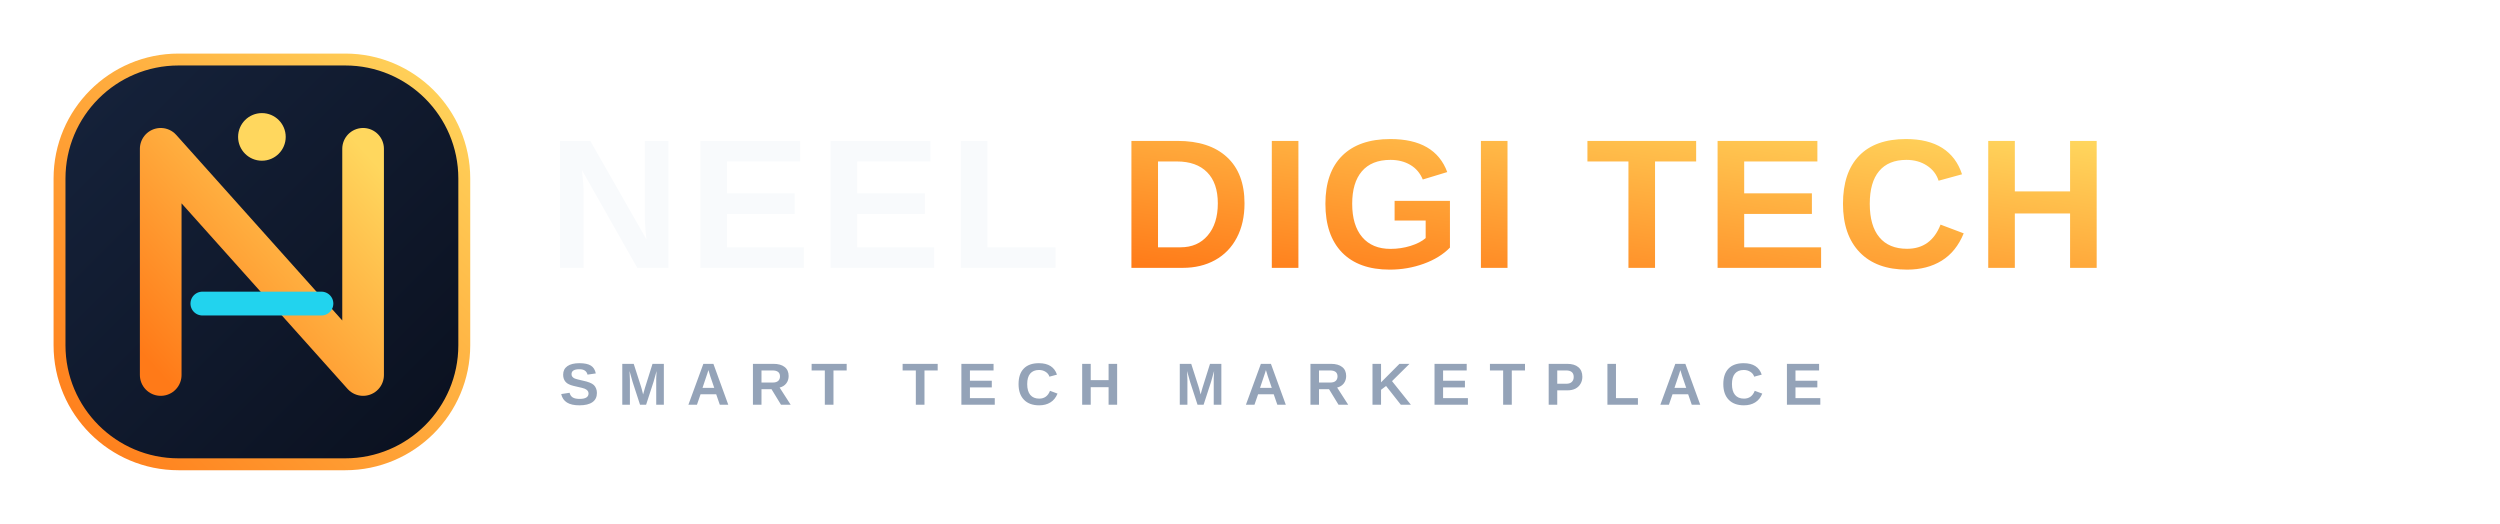
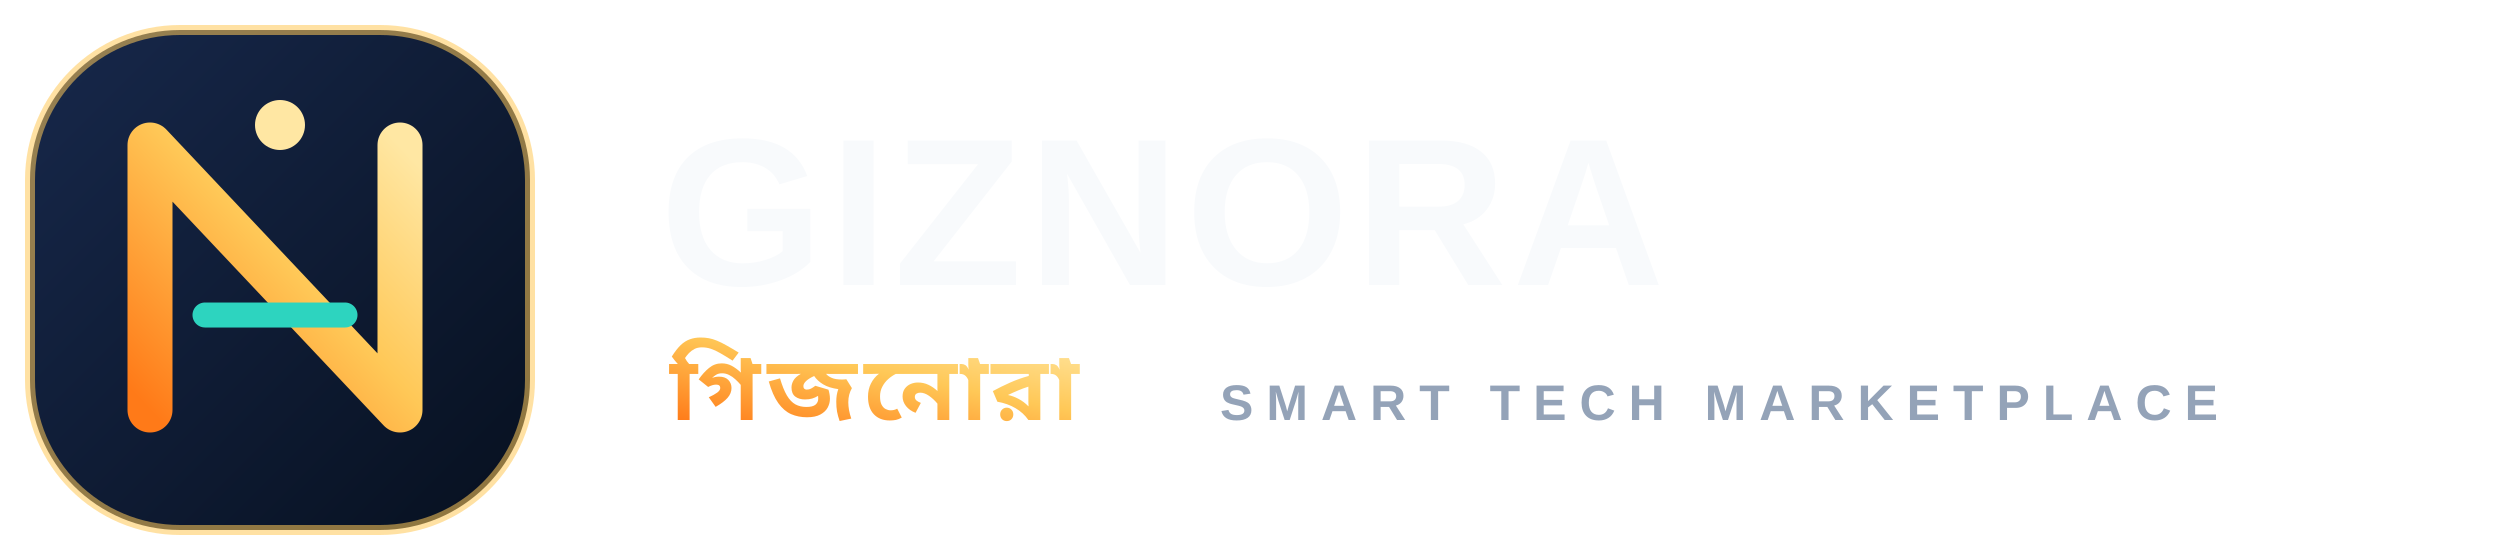
- <svg xmlns="http://www.w3.org/2000/svg" viewBox="0 0 420 88" width="420" height="88" role="img" aria-label="Neel Digi Tech">
+ <svg xmlns="http://www.w3.org/2000/svg" viewBox="0 0 500 112" width="500" height="112" role="img" aria-label="Giznora — গিজনোরা">
  <defs>
    <linearGradient id="gold" x1="0" y1="1" x2="1" y2="0">
-       <stop offset="0" stop-color="#FF7A18" />
-       <stop offset="1" stop-color="#FFD75E" />
+       <stop stop-color="#FF7A18" />
+       <stop offset=".55" stop-color="#FFC857" />
+       <stop offset="1" stop-color="#FFE7A3" />
    </linearGradient>
-     <linearGradient id="chip" x1="0" y1="0" x2="1" y2="1">
-       <stop offset="0" stop-color="#16233C" />
-       <stop offset="1" stop-color="#0A101E" />
+     <linearGradient id="bg" x1="0" y1="0" x2="1" y2="1">
+       <stop stop-color="#17284B" />
+       <stop offset="1" stop-color="#07101F" />
    </linearGradient>
  </defs>
-   <g transform="translate(5 5)">
-     <rect x="5" y="5" width="68" height="68" rx="20" fill="url(#chip)" stroke="url(#gold)" stroke-width="2" />
-     <path d="M22 58V20l34 38V20" fill="none" stroke="url(#gold)" stroke-width="7" stroke-linecap="round" stroke-linejoin="round" />
-     <path d="M29 46h20" stroke="#22D3EE" stroke-width="4" stroke-linecap="round" />
-     <circle cx="39" cy="18" r="4" fill="#FFD75E" />
-   </g>
-   <g font-family="Arial, Helvetica, sans-serif">
-     <text x="92" y="45" font-size="31" font-weight="800" letter-spacing="1.2" fill="#F8FAFC">NEEL</text>
-     <text x="188" y="45" font-size="31" font-weight="800" letter-spacing="1.2" fill="url(#gold)">DIGI TECH</text>
-     <text x="94" y="68" font-size="10" font-weight="700" letter-spacing="3.2" fill="#94A3B8">SMART TECH MARKETPLACE</text>
+   <rect x="6" y="6" width="100" height="100" rx="30" fill="url(#bg)" stroke="#FFC857" stroke-opacity=".55" stroke-width="2" />
+   <path d="M30 82V29l50 53V29" fill="none" stroke="url(#gold)" stroke-width="9" stroke-linecap="round" stroke-linejoin="round" />
+   <path d="M41 63h28" stroke="#2DD4BF" stroke-width="5" stroke-linecap="round" />
+   <circle cx="56" cy="25" r="5" fill="#FFE7A3" />
+   <g font-family="Arial, Noto Sans Bengali, sans-serif">
+     <text x="132" y="57" font-size="42" font-weight="800" letter-spacing="1.2" fill="#F8FAFC">GIZNORA</text>
+     <text x="134" y="84" font-size="18" font-weight="700" letter-spacing="1.4" fill="url(#gold)">গিজনোরা</text>
+     <text x="244" y="84" font-size="10" font-weight="700" letter-spacing="2.6" fill="#94A3B8">SMART TECH MARKETPLACE</text>
  </g>
</svg>
